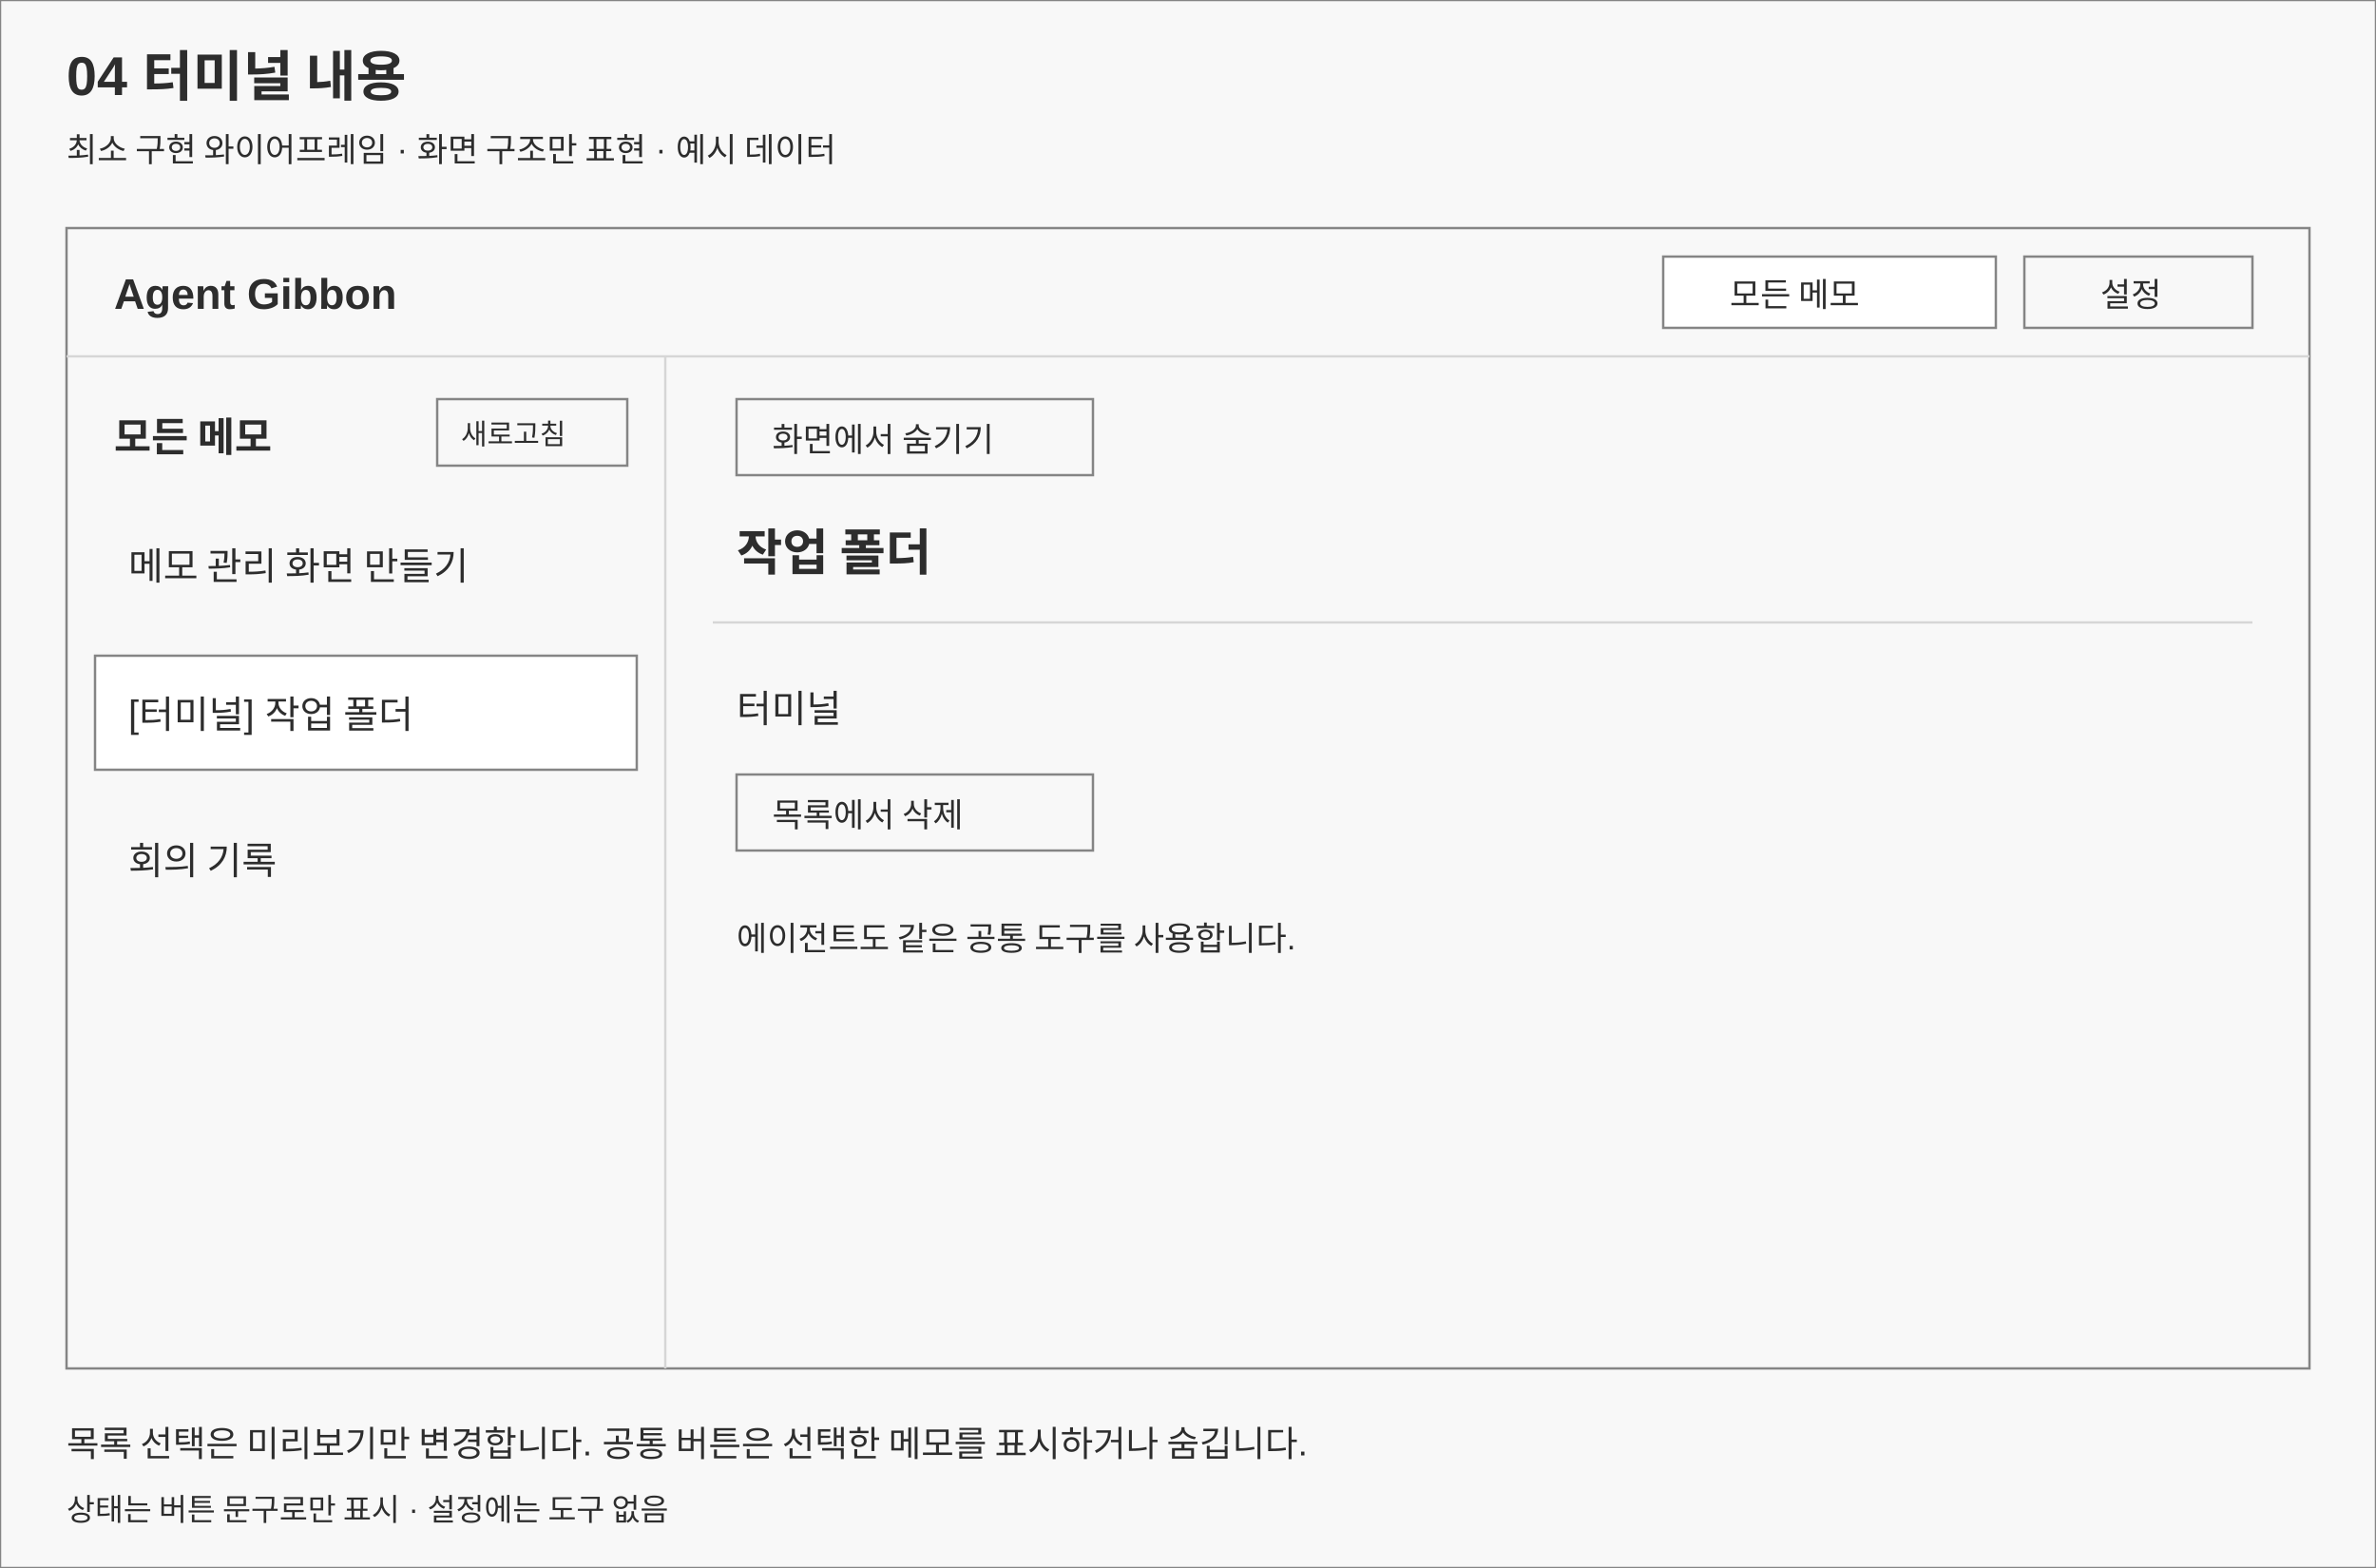
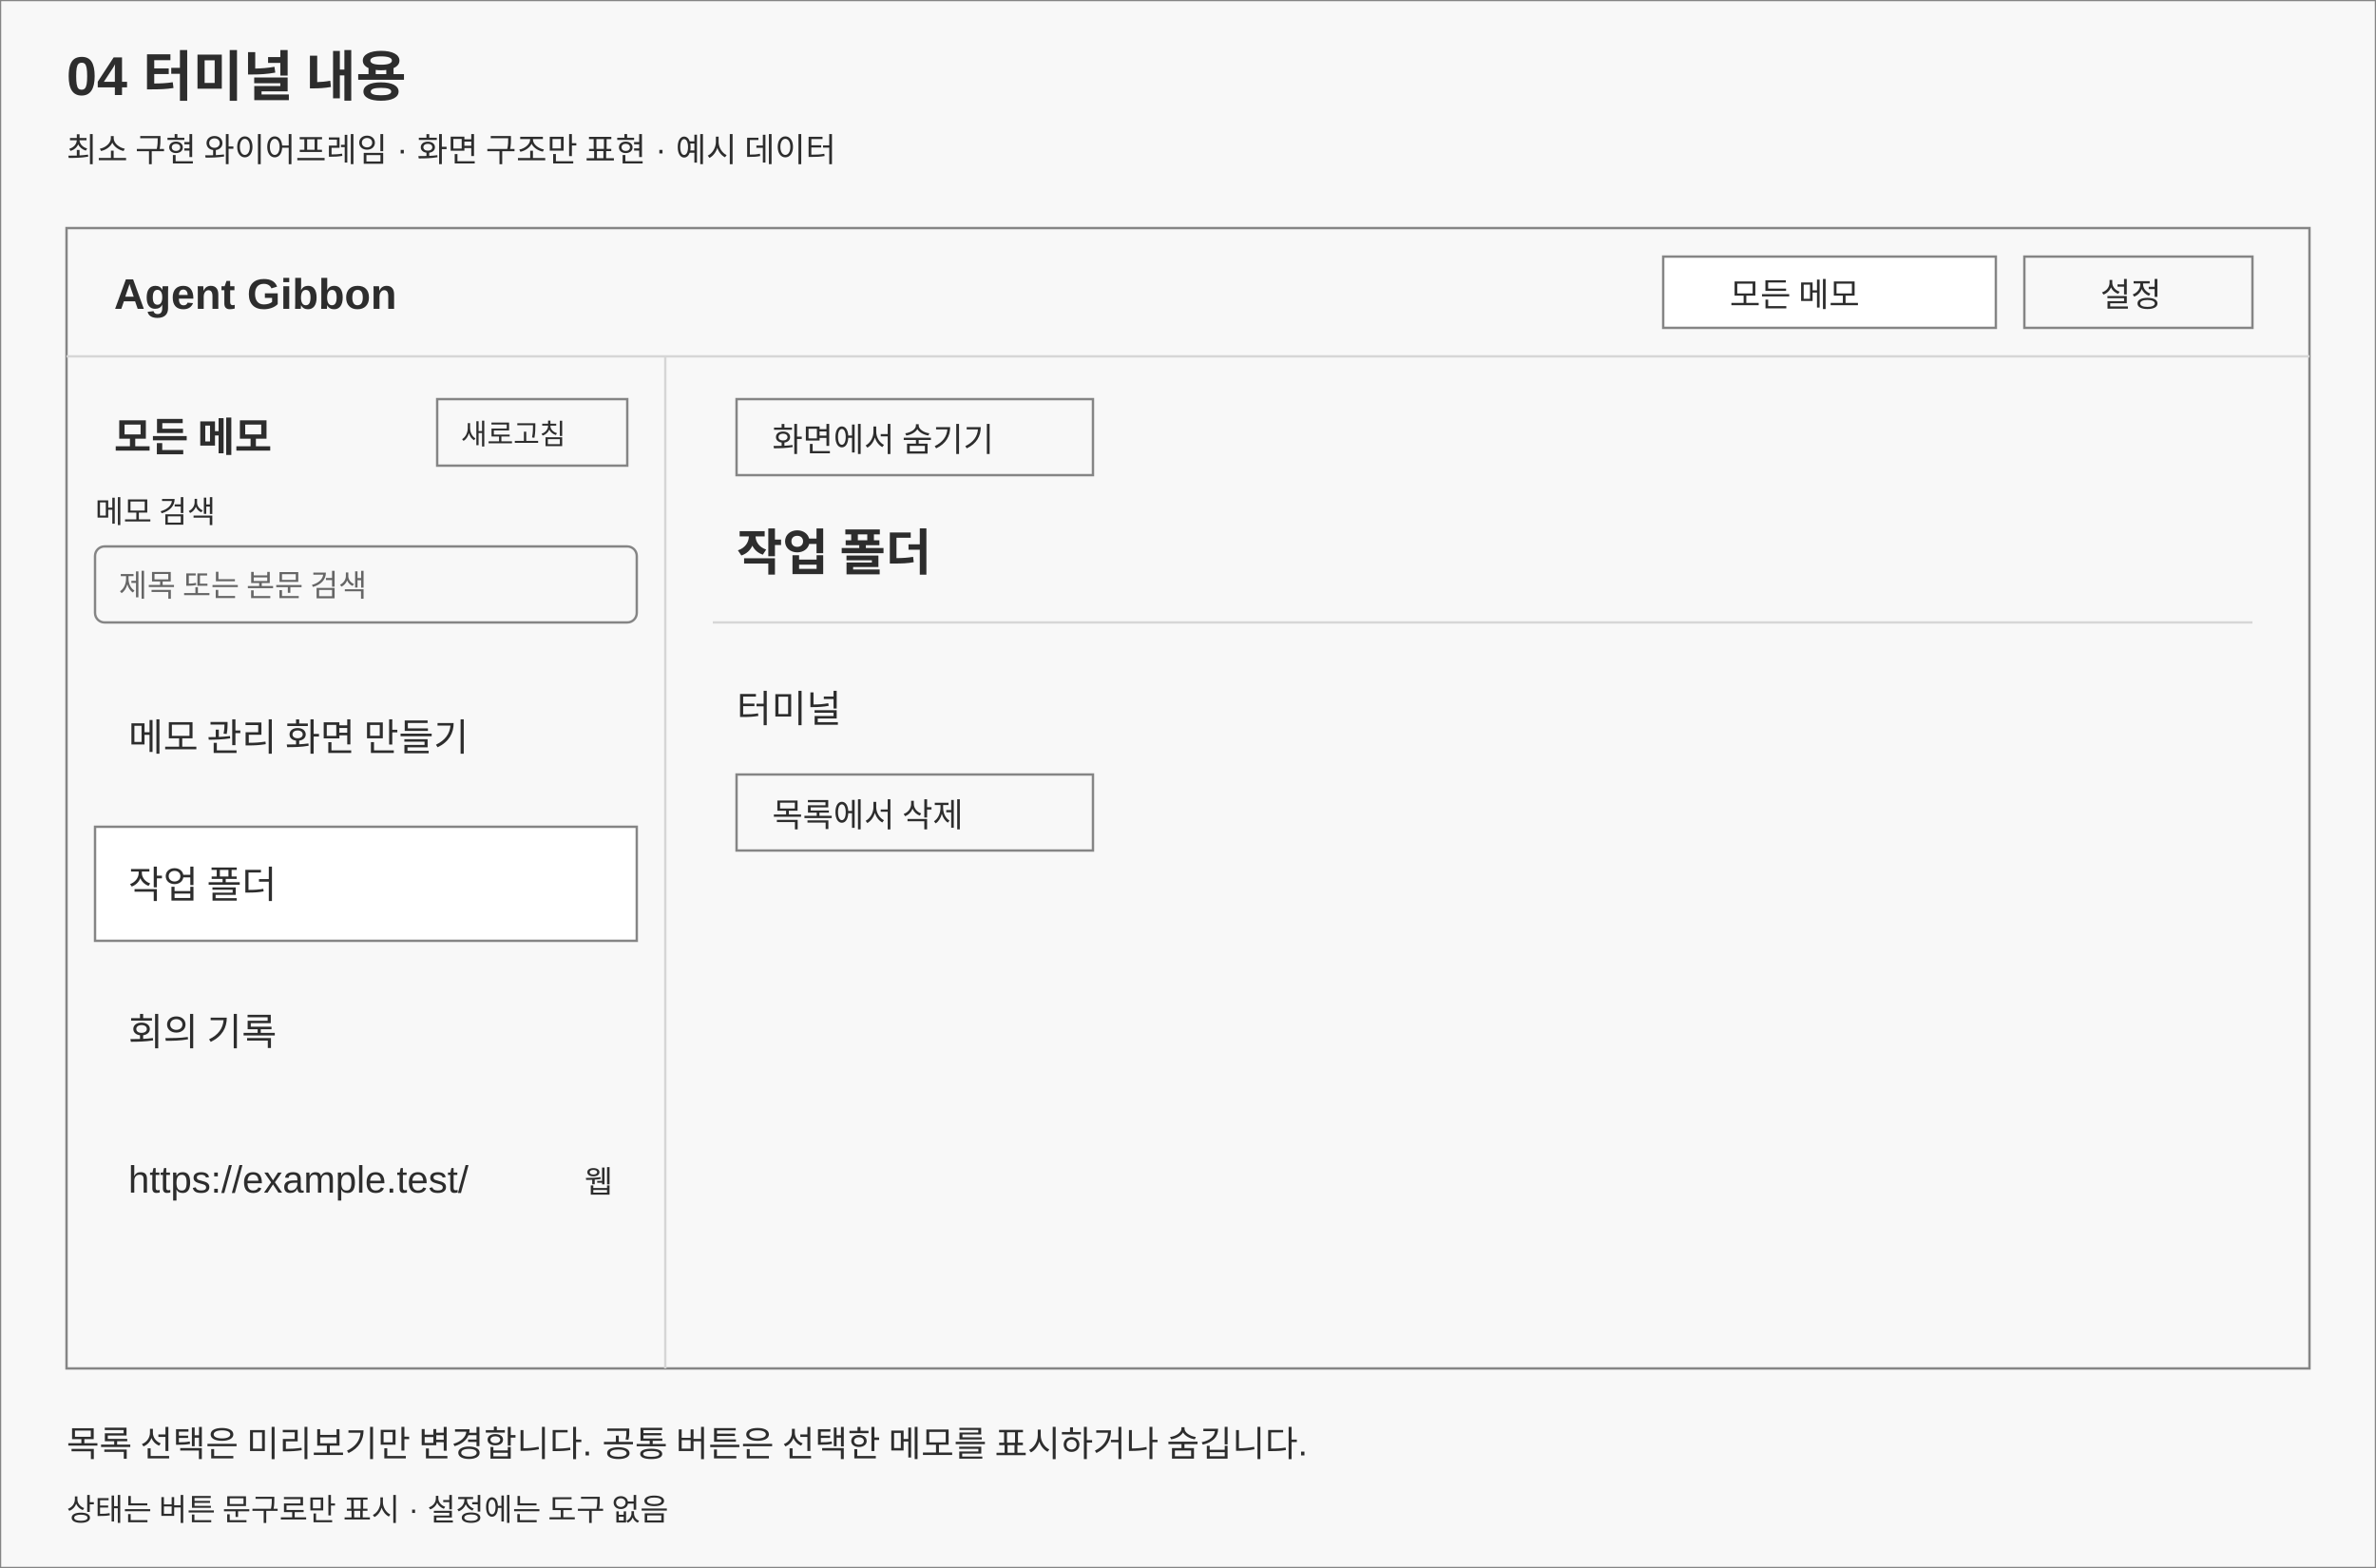
<svg xmlns="http://www.w3.org/2000/svg" width="1000" height="660" viewBox="0 0 1000 660">
  <style>text{font-family:Arial,'Apple SD Gothic Neo',sans-serif;fill:#2d2d2d}</style>
  <rect x="0" y="0" width="1000" height="660" fill="#f8f8f8" stroke="#858585" />
  <text x="28" y="40" font-size="23" font-weight="600">04  터미널 내용</text>
  <text x="28" y="68" font-size="14" font-weight="400">최소 구현 와이어프레임 · 화면 구조만 표현 · 예시 데이터</text>
  <rect x="28" y="96" width="944" height="480" fill="#f8f8f8" stroke="#858585" />
  <path d="M28 150L972 150" stroke="#d6d6d6" />
  <text x="48" y="130" font-size="18" font-weight="600">Agent Gibbon</text>
  <rect x="700" y="108" width="140" height="30" fill="#ffffff" stroke="#858585" />
  <text x="728" y="129" font-size="14" font-weight="400">모든 메모</text>
  <rect x="852" y="108" width="96" height="30" fill="#f8f8f8" stroke="#858585" />
  <text x="884" y="129" font-size="14" font-weight="400">설정</text>
  <path d="M280 150L280 576" stroke="#d6d6d6" />
  <rect x="184" y="168" width="80" height="28" fill="#f8f8f8" stroke="#858585" />
  <text x="194" y="187" font-family="Arial, sans-serif" font-size="12">새로고침</text>
  <text x="48" y="190" font-size="17" font-weight="600">모든 메모</text>
-   <text x="54" y="244" font-size="16" font-weight="400">메모 관리 화면 만들기</text>
-   <rect x="40" y="276" width="228" height="48" fill="#ffffff" stroke="#858585" />
-   <text x="54" y="306" font-size="16" font-weight="400">[터미널] 작업 폴더</text>
-   <text x="54" y="368" font-size="16" font-weight="400">회의 기록</text>
+   <text x="40" y="220" font-size="13">메모 검색</text>
+   <rect x="40" y="230" width="228" height="32" rx="4" fill="#f8f8f8" stroke="#858585" />
+   <text x="50" y="251" font-size="13" style="fill:#666666">제목 또는 본문 검색</text>
+   <text x="54" y="316" font-size="16" font-weight="400">메모 관리 화면 만들기</text>
+   <rect x="40" y="348" width="228" height="48" fill="#ffffff" stroke="#858585" />
+   <text x="54" y="378" font-size="16" font-weight="400">작업 폴더</text>
+   <text x="54" y="440" font-size="16" font-weight="400">회의 기록</text>
+   <text x="54" y="502" font-size="16">https://example.test/</text>
+   <text x="246" y="502" font-size="13">웹</text>
  <rect x="310" y="168" width="150" height="32" fill="#f8f8f8" stroke="#858585" />
  <text x="325" y="190" font-size="14">화면에서 숨기기</text>
  <text x="310" y="240" font-size="21" font-weight="600">작업 폴더</text>
  <path d="M300 262L948 262" stroke="#d6d6d6" />
  <text x="310" y="304" font-size="16">터미널</text>
  <rect x="310" y="326" width="150" height="32" fill="#f8f8f8" stroke="#858585" />
  <text x="325" y="348" font-size="14">목록에서 삭제</text>
-   <text x="310" y="400" font-size="14">에이전트도 같은 공통 도구를 사용합니다.</text>
  <text x="28" y="613" font-size="15" font-weight="400">목록 선택은 미리보기만 변경합니다. 공통 버튼은 선택한 메모를 표시하거나 숨깁니다.</text>
  <text x="28" y="640" font-size="13" font-weight="400">상태는 버튼 문구로만 표시 · 설정에는 도구 없음</text>
</svg>
